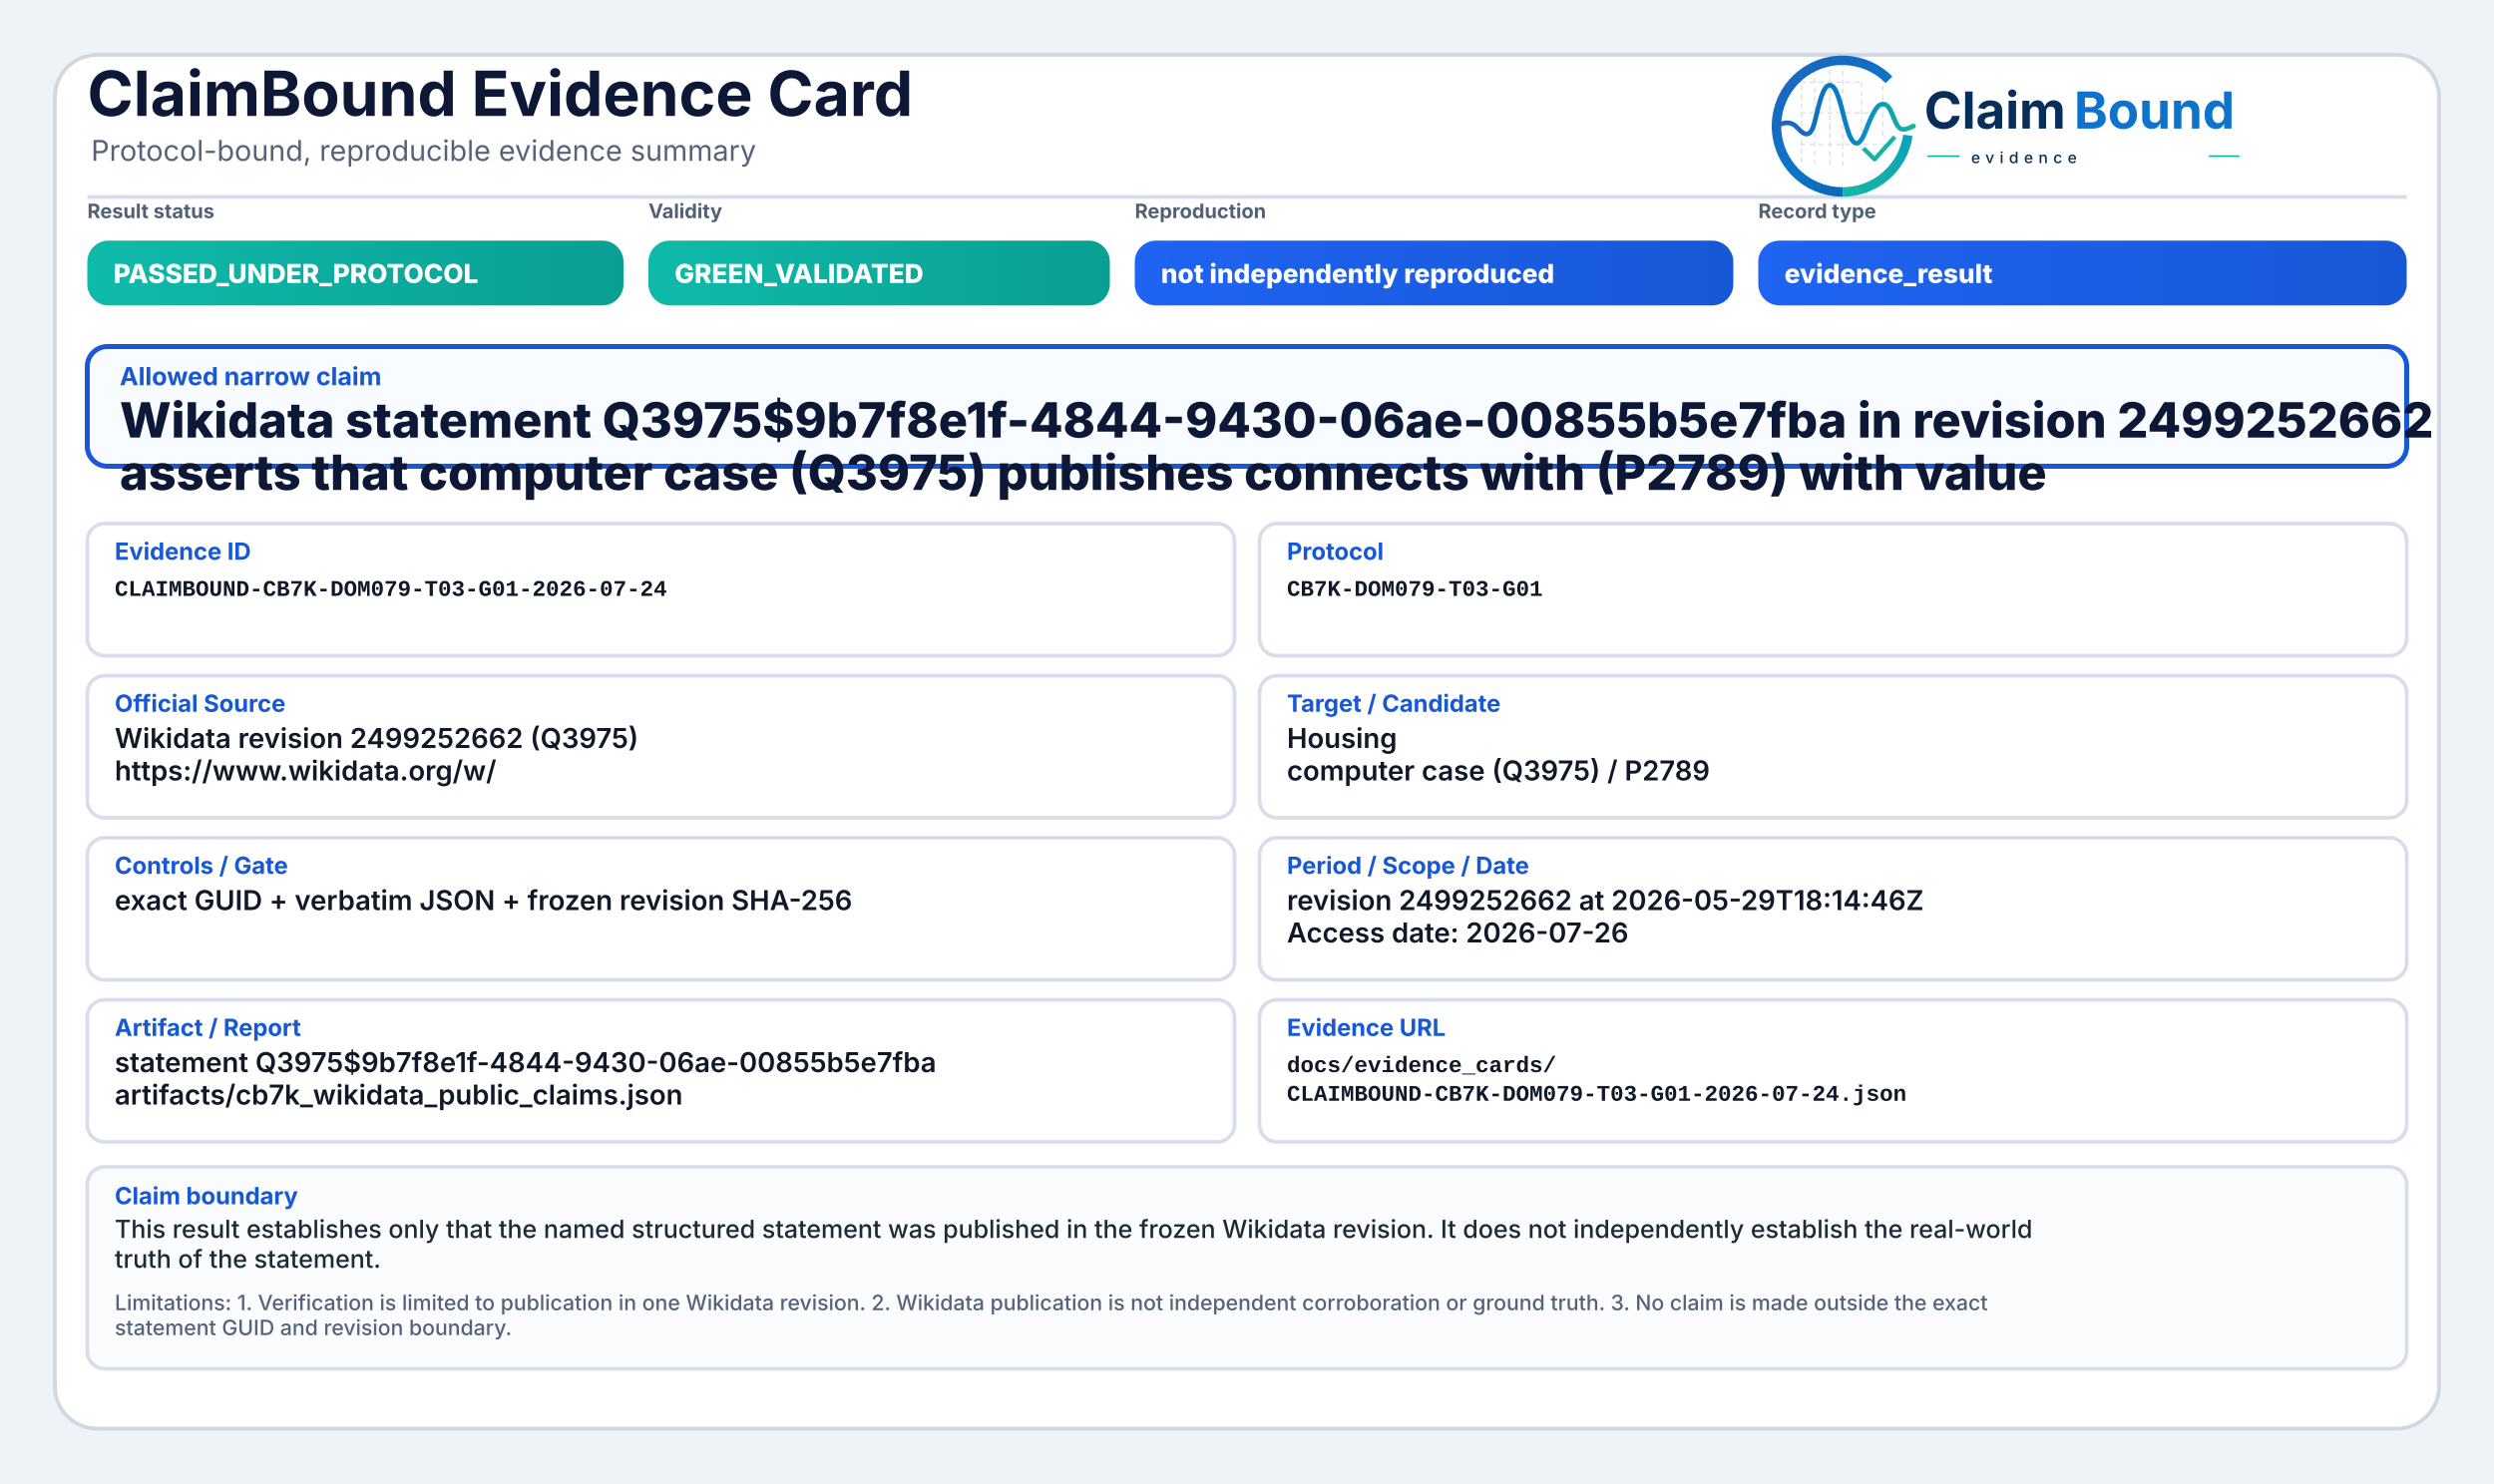
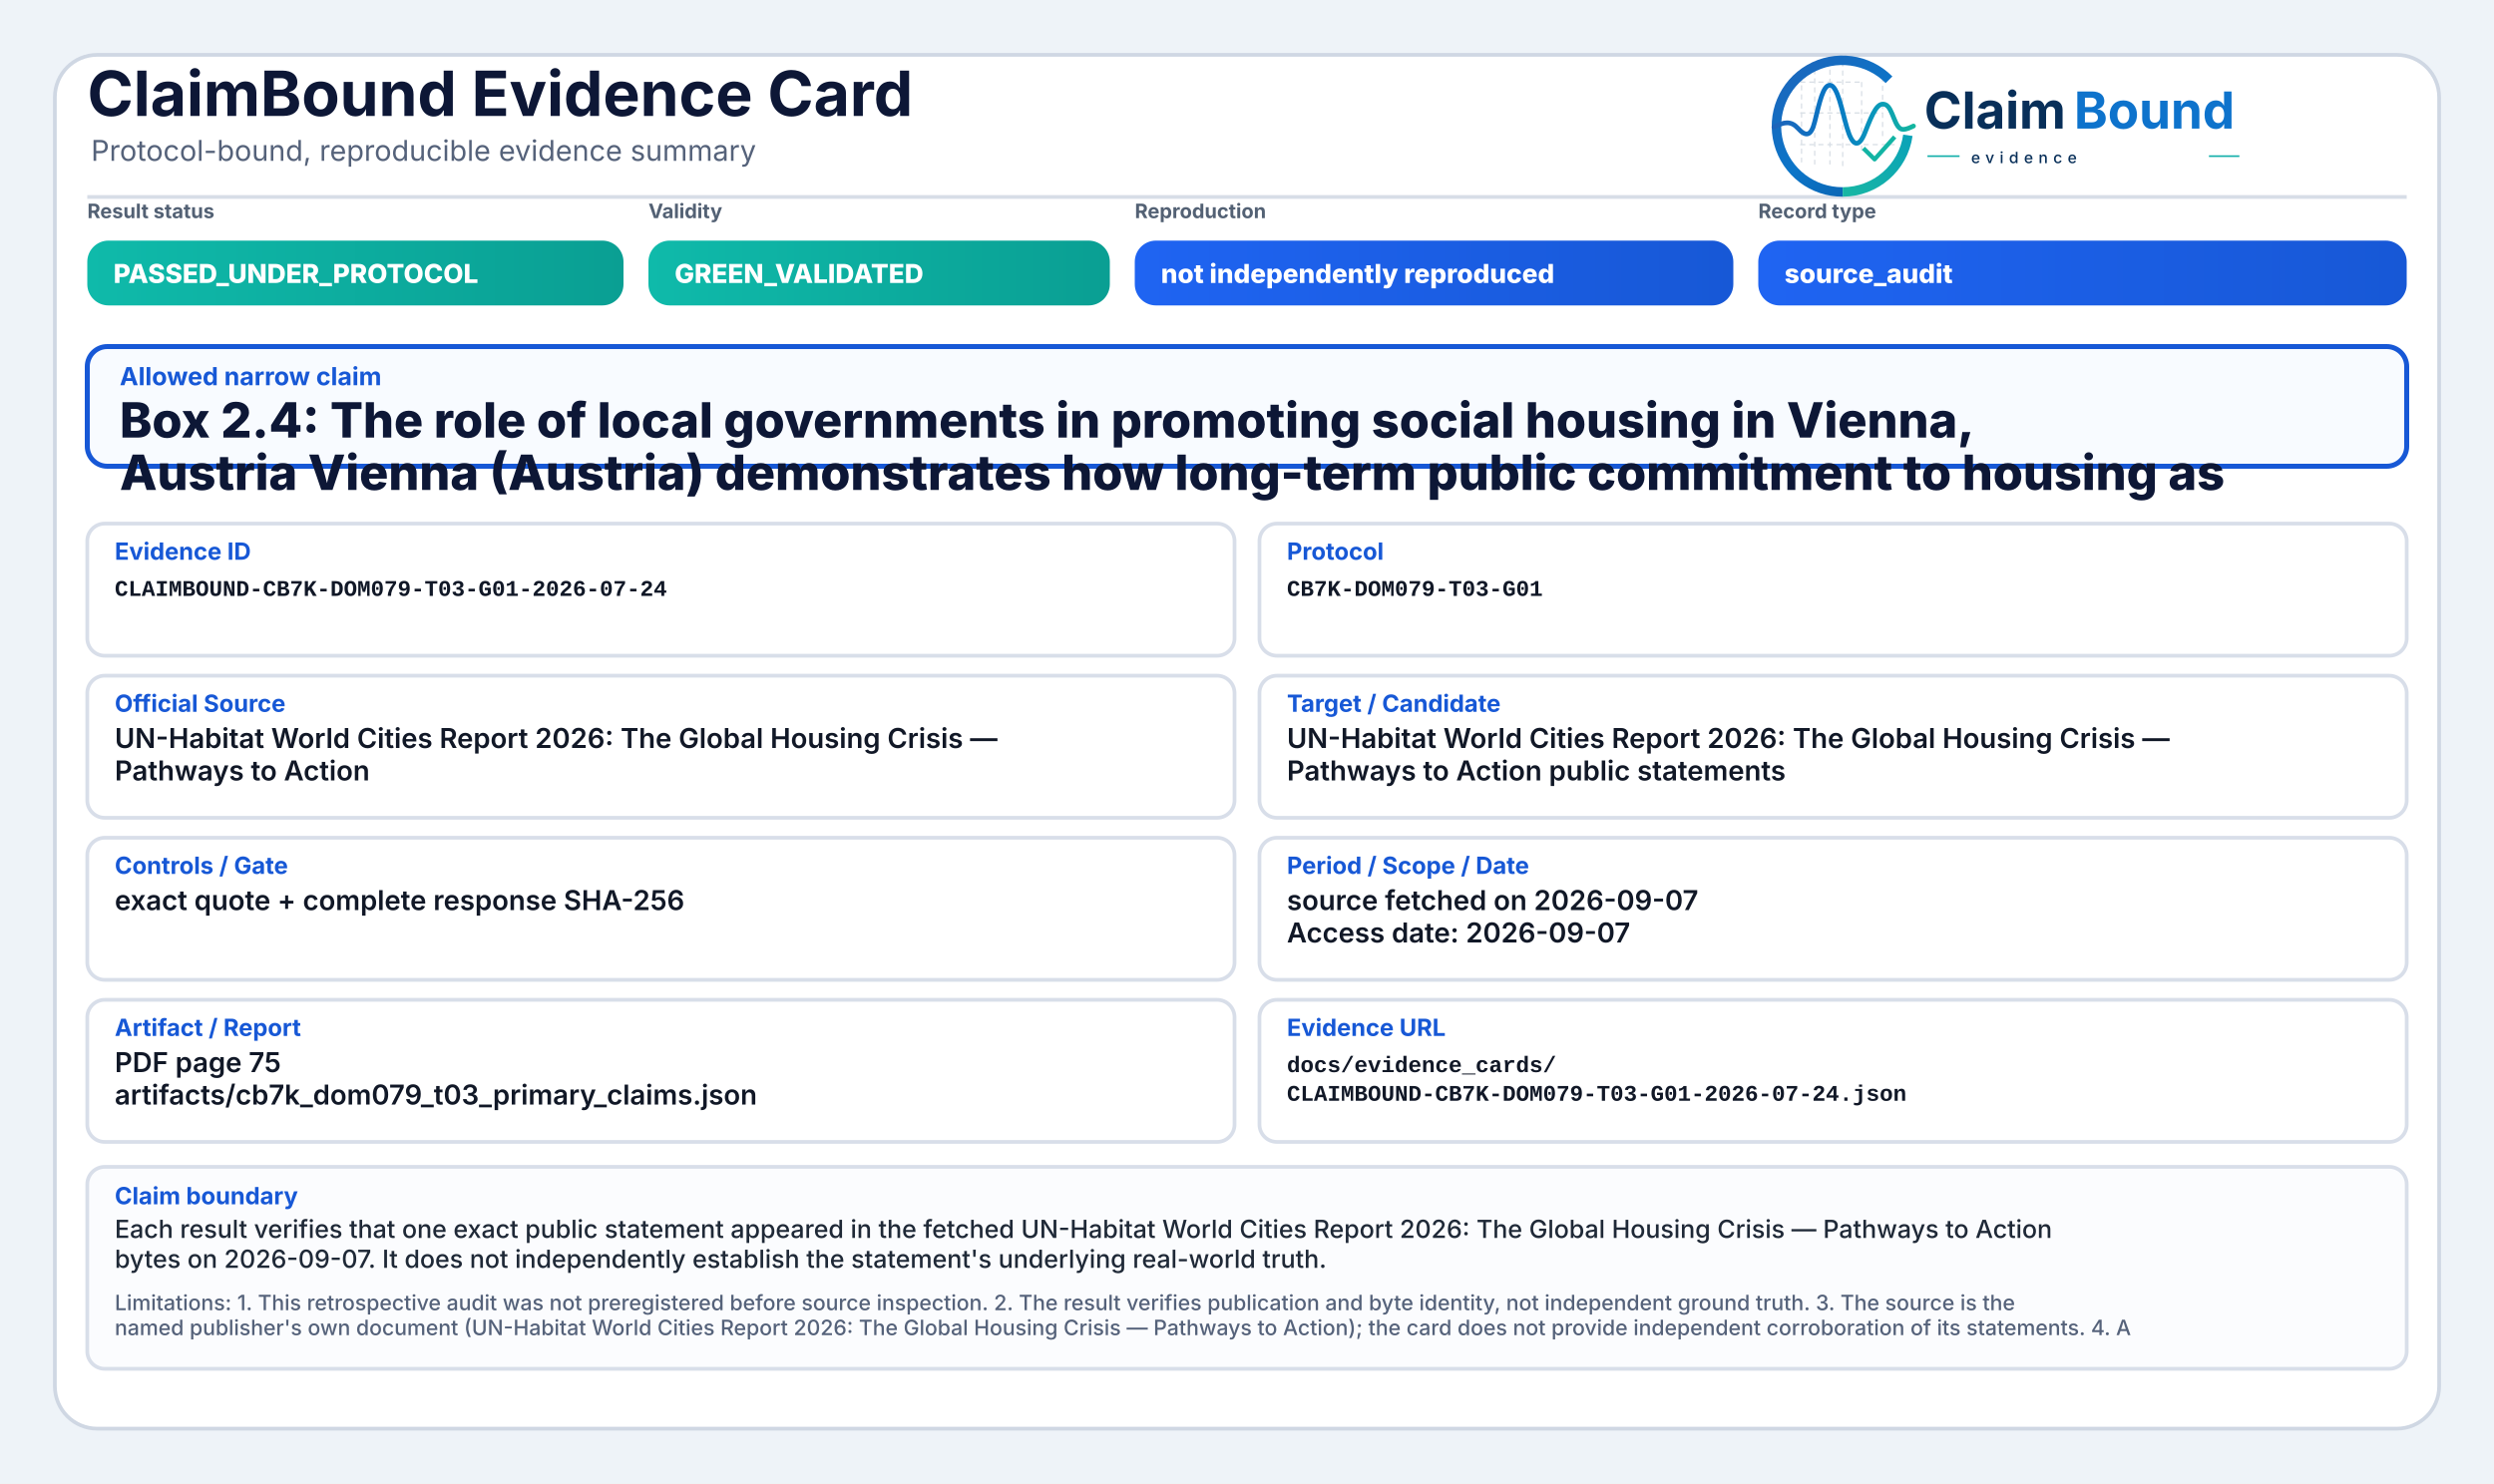
<svg xmlns="http://www.w3.org/2000/svg" width="2000" height="1190" viewBox="0 0 2000 1190" role="img" aria-label="ClaimBound Evidence Card">
  <defs>
    <linearGradient id="greenGrad" x1="0" y1="0" x2="1" y2="0">
      <stop offset="0%" stop-color="#0fbaaa" />
      <stop offset="100%" stop-color="#0a9f93" />
    </linearGradient>
    <linearGradient id="yellowGrad" x1="0" y1="0" x2="1" y2="0">
      <stop offset="0%" stop-color="#fbbf24" />
      <stop offset="100%" stop-color="#d97706" />
    </linearGradient>
    <linearGradient id="amberGrad" x1="0" y1="0" x2="1" y2="0">
      <stop offset="0%" stop-color="#f97316" />
      <stop offset="100%" stop-color="#c2410c" />
    </linearGradient>
    <linearGradient id="redGrad" x1="0" y1="0" x2="1" y2="0">
      <stop offset="0%" stop-color="#ef4444" />
      <stop offset="100%" stop-color="#b91c1c" />
    </linearGradient>
    <linearGradient id="grayGrad" x1="0" y1="0" x2="1" y2="0">
      <stop offset="0%" stop-color="#64748b" />
      <stop offset="100%" stop-color="#475569" />
    </linearGradient>
    <linearGradient id="blueGrad" x1="0" y1="0" x2="1" y2="0">
      <stop offset="0%" stop-color="#1f64f2" />
      <stop offset="100%" stop-color="#1758d6" />
    </linearGradient>
    <linearGradient id="logoRingBlue" x1="73" y1="453" x2="348" y2="793" gradientUnits="userSpaceOnUse">
      <stop offset="0" stop-color="#1E64BA" />
      <stop offset="0.55" stop-color="#0C75C8" />
      <stop offset="1" stop-color="#0A5FAB" />
    </linearGradient>
    <linearGradient id="logoRingTeal" x1="221" y1="792" x2="403" y2="594" gradientUnits="userSpaceOnUse">
      <stop offset="0" stop-color="#18B7A3" />
      <stop offset="1" stop-color="#089EBC" />
    </linearGradient>
    <linearGradient id="logoSignalGradient" x1="61" y1="628" x2="404" y2="628" gradientUnits="userSpaceOnUse">
      <stop offset="0" stop-color="#1E64BA" />
      <stop offset="0.43" stop-color="#0877C4" />
      <stop offset="0.72" stop-color="#0A97BB" />
      <stop offset="1" stop-color="#14B69E" />
    </linearGradient>
  </defs>
  <rect x="0" y="0" width="2000" height="1190" fill="#eef3f8" />
  <rect x="44" y="44" width="1912" height="1102" rx="34" fill="#ffffff" stroke="#cfd7e3" stroke-width="3" />
  <path d="M70 158 H1930" stroke="#d7dde7" stroke-width="3" />
  <text x="70" y="93" font-family="Inter, Segoe UI, Arial, sans-serif" font-size="50" font-weight="750" fill="#0d1736">ClaimBound Evidence Card</text>
  <text x="73" y="129" font-family="Inter, Segoe UI, Arial, sans-serif" font-size="23" font-weight="400" fill="#55627a">Protocol-bound, reproducible evidence summary</text>
  <g aria-label="ClaimBound evidence logo" transform="translate(1415,52) scale(0.33) translate(-40,-478)">
    <g stroke-linecap="butt" stroke-linejoin="round">
      <g stroke="#CBD3DC" stroke-width="3.2" stroke-linecap="round" stroke-dasharray="10 12" opacity="0.72">
        <path d="M130 507V714" />
        <path d="M162 490V719" />
        <path d="M199 491V719" />
        <path d="M230 471V726" />
        <path d="M276 521V690" />
        <path d="M327 508V650" />
        <path d="M128 520H277" />
        <path d="M128 595H327" />
        <path d="M128 672H355" />
      </g>
      <path d="M342.6 514.3A160 160 0 1 0 230 787" fill="none" stroke="url(#logoRingBlue)" stroke-width="23" />
      <path d="M230 787A160 160 0 0 0 388.4 649.3" fill="none" stroke="url(#logoRingTeal)" stroke-width="23" />
      <path d="M63 629.5C87 616.4 104.3 613.6 121.2 632.2C140.7 653.8 153.4 651.6 162.1 616.2C173.8 568.5 182.5 527.5 198.9 527.5C217.5 527.5 228.4 590.6 240.3 630.8C253.4 675.4 268.6 682.8 284.6 641.5C303.5 592.9 315.2 567.6 333.7 574.7C352.6 582 355.7 635.1 376.6 634.9C386.2 634.8 394 630.4 402 626.8" fill="none" stroke="url(#logoSignalGradient)" stroke-width="11.5" stroke-linecap="round" />
      <path d="M284 684.5L307.5 707.7L353 657" fill="none" stroke="#12B4A4" stroke-width="10.5" stroke-linecap="square" />
    </g>
    <text x="428" y="633" font-family="Inter, Segoe UI, Arial, sans-serif" font-size="124" font-weight="750" fill="#082F59" text-rendering="geometricPrecision">Claim</text>
    <text x="792" y="633" font-family="Inter, Segoe UI, Arial, sans-serif" font-size="124" font-weight="750" fill="#0E73CC" text-rendering="geometricPrecision">Bound</text>
    <line x1="436" y1="700" x2="514" y2="700" stroke="#11AFA9" stroke-width="4" />
    <text x="542" y="717" font-family="Inter, Segoe UI, Arial, sans-serif" font-size="38" font-weight="500" letter-spacing="13" fill="#082F59">evidence</text>
    <line x1="1120" y1="700" x2="1194" y2="700" stroke="#11AFA9" stroke-width="4" />
  </g>
  <text x="70" y="175" font-family="Inter, Segoe UI, Arial, sans-serif" font-size="16" font-weight="650" fill="#536174">Result status</text>
  <rect x="70" y="193" width="430" height="52" rx="17" fill="url(#greenGrad)" />
  <text x="91" y="227" font-family="Inter, Segoe UI, Arial, sans-serif" font-size="21" font-weight="800" fill="#ffffff">PASSED_UNDER_PROTOCOL</text>
  <text x="520" y="175" font-family="Inter, Segoe UI, Arial, sans-serif" font-size="16" font-weight="650" fill="#536174">Validity</text>
  <rect x="520" y="193" width="370" height="52" rx="17" fill="url(#greenGrad)" />
  <text x="541" y="227" font-family="Inter, Segoe UI, Arial, sans-serif" font-size="21" font-weight="800" fill="#ffffff">GREEN_VALIDATED</text>
  <text x="910" y="175" font-family="Inter, Segoe UI, Arial, sans-serif" font-size="16" font-weight="650" fill="#536174">Reproduction</text>
  <rect x="910" y="193" width="480" height="52" rx="17" fill="url(#blueGrad)" />
  <text x="931" y="227" font-family="Inter, Segoe UI, Arial, sans-serif" font-size="21" font-weight="800" fill="#ffffff">not independently reproduced</text>
  <text x="1410" y="175" font-family="Inter, Segoe UI, Arial, sans-serif" font-size="16" font-weight="650" fill="#536174">Record type</text>
  <rect x="1410" y="193" width="520" height="52" rx="17" fill="url(#blueGrad)" />
-   <text x="1431" y="227" font-family="Inter, Segoe UI, Arial, sans-serif" font-size="21" font-weight="800" fill="#ffffff">evidence_result</text>
+   <text x="1431" y="227" font-family="Inter, Segoe UI, Arial, sans-serif" font-size="21" font-weight="800" fill="#ffffff">source_audit</text>
  <rect x="70" y="278" width="1860" height="96" rx="16" fill="#f8fbff" stroke="#1758d6" stroke-width="4" />
  <text x="96" y="309" font-family="Inter, Segoe UI, Arial, sans-serif" font-size="20" font-weight="750" fill="#1758d6">Allowed narrow claim</text>
-   <text x="96" y="351" font-family="Inter, Segoe UI, Arial, sans-serif" font-size="39" font-weight="800" fill="#0d1736">Wikidata statement Q3975$9b7f8e1f-4844-9430-06ae-00855b5e7fba in revision 2499252662</text>
-   <text x="96" y="393" font-family="Inter, Segoe UI, Arial, sans-serif" font-size="39" font-weight="800" fill="#0d1736">asserts that computer case (Q3975) publishes connects with (P2789) with value</text>
+   <text x="96" y="351" font-family="Inter, Segoe UI, Arial, sans-serif" font-size="39" font-weight="800" fill="#0d1736">Box 2.4: The role of local governments in promoting social housing in Vienna,</text>
+   <text x="96" y="393" font-family="Inter, Segoe UI, Arial, sans-serif" font-size="39" font-weight="800" fill="#0d1736">Austria Vienna (Austria) demonstrates how long-term public commitment to housing as</text>
  <rect x="70" y="420" width="920" height="106" rx="14" fill="#ffffff" stroke="#d8dee9" stroke-width="3" />
  <text x="92" y="449" font-family="Inter, Segoe UI, Arial, sans-serif" font-size="19" font-weight="750" fill="#1758d6">Evidence ID</text>
  <text x="92" y="478" font-family="SFMono-Regular, Consolas, Liberation Mono, monospace" font-size="18" font-weight="600" fill="#111827">CLAIMBOUND-CB7K-DOM079-T03-G01-2026-07-24</text>
  <rect x="1010" y="420" width="920" height="106" rx="14" fill="#ffffff" stroke="#d8dee9" stroke-width="3" />
  <text x="1032" y="449" font-family="Inter, Segoe UI, Arial, sans-serif" font-size="19" font-weight="750" fill="#1758d6">Protocol</text>
  <text x="1032" y="478" font-family="SFMono-Regular, Consolas, Liberation Mono, monospace" font-size="18" font-weight="600" fill="#111827">CB7K-DOM079-T03-G01</text>
  <rect x="70" y="542" width="920" height="114" rx="14" fill="#ffffff" stroke="#d8dee9" stroke-width="3" />
  <text x="92" y="571" font-family="Inter, Segoe UI, Arial, sans-serif" font-size="19" font-weight="750" fill="#1758d6">Official Source</text>
-   <text x="92" y="600" font-family="Inter, Segoe UI, Arial, sans-serif" font-size="22" font-weight="600" fill="#111827">Wikidata revision 2499252662 (Q3975)</text>
-   <text x="92" y="626" font-family="Inter, Segoe UI, Arial, sans-serif" font-size="22" font-weight="600" fill="#111827">https://www.wikidata.org/w/</text>
+   <text x="92" y="600" font-family="Inter, Segoe UI, Arial, sans-serif" font-size="22" font-weight="600" fill="#111827">UN-Habitat World Cities Report 2026: The Global Housing Crisis —</text>
+   <text x="92" y="626" font-family="Inter, Segoe UI, Arial, sans-serif" font-size="22" font-weight="600" fill="#111827">Pathways to Action</text>
  <rect x="1010" y="542" width="920" height="114" rx="14" fill="#ffffff" stroke="#d8dee9" stroke-width="3" />
  <text x="1032" y="571" font-family="Inter, Segoe UI, Arial, sans-serif" font-size="19" font-weight="750" fill="#1758d6">Target / Candidate</text>
-   <text x="1032" y="600" font-family="Inter, Segoe UI, Arial, sans-serif" font-size="22" font-weight="600" fill="#111827">Housing</text>
-   <text x="1032" y="626" font-family="Inter, Segoe UI, Arial, sans-serif" font-size="22" font-weight="600" fill="#111827">computer case (Q3975) / P2789</text>
+   <text x="1032" y="600" font-family="Inter, Segoe UI, Arial, sans-serif" font-size="22" font-weight="600" fill="#111827">UN-Habitat World Cities Report 2026: The Global Housing Crisis —</text>
+   <text x="1032" y="626" font-family="Inter, Segoe UI, Arial, sans-serif" font-size="22" font-weight="600" fill="#111827">Pathways to Action public statements</text>
  <rect x="70" y="672" width="920" height="114" rx="14" fill="#ffffff" stroke="#d8dee9" stroke-width="3" />
  <text x="92" y="701" font-family="Inter, Segoe UI, Arial, sans-serif" font-size="19" font-weight="750" fill="#1758d6">Controls / Gate</text>
-   <text x="92" y="730" font-family="Inter, Segoe UI, Arial, sans-serif" font-size="22" font-weight="600" fill="#111827">exact GUID + verbatim JSON + frozen revision SHA-256</text>
+   <text x="92" y="730" font-family="Inter, Segoe UI, Arial, sans-serif" font-size="22" font-weight="600" fill="#111827">exact quote + complete response SHA-256</text>
  <rect x="1010" y="672" width="920" height="114" rx="14" fill="#ffffff" stroke="#d8dee9" stroke-width="3" />
  <text x="1032" y="701" font-family="Inter, Segoe UI, Arial, sans-serif" font-size="19" font-weight="750" fill="#1758d6">Period / Scope / Date</text>
-   <text x="1032" y="730" font-family="Inter, Segoe UI, Arial, sans-serif" font-size="22" font-weight="600" fill="#111827">revision 2499252662 at 2026-05-29T18:14:46Z</text>
-   <text x="1032" y="756" font-family="Inter, Segoe UI, Arial, sans-serif" font-size="22" font-weight="600" fill="#111827">Access date: 2026-07-26</text>
+   <text x="1032" y="730" font-family="Inter, Segoe UI, Arial, sans-serif" font-size="22" font-weight="600" fill="#111827">source fetched on 2026-09-07</text>
+   <text x="1032" y="756" font-family="Inter, Segoe UI, Arial, sans-serif" font-size="22" font-weight="600" fill="#111827">Access date: 2026-09-07</text>
  <rect x="70" y="802" width="920" height="114" rx="14" fill="#ffffff" stroke="#d8dee9" stroke-width="3" />
  <text x="92" y="831" font-family="Inter, Segoe UI, Arial, sans-serif" font-size="19" font-weight="750" fill="#1758d6">Artifact / Report</text>
-   <text x="92" y="860" font-family="Inter, Segoe UI, Arial, sans-serif" font-size="22" font-weight="600" fill="#111827">statement Q3975$9b7f8e1f-4844-9430-06ae-00855b5e7fba</text>
-   <text x="92" y="886" font-family="Inter, Segoe UI, Arial, sans-serif" font-size="22" font-weight="600" fill="#111827">artifacts/cb7k_wikidata_public_claims.json</text>
+   <text x="92" y="860" font-family="Inter, Segoe UI, Arial, sans-serif" font-size="22" font-weight="600" fill="#111827">PDF page 75</text>
+   <text x="92" y="886" font-family="Inter, Segoe UI, Arial, sans-serif" font-size="22" font-weight="600" fill="#111827">artifacts/cb7k_dom079_t03_primary_claims.json</text>
  <rect x="1010" y="802" width="920" height="114" rx="14" fill="#ffffff" stroke="#d8dee9" stroke-width="3" />
  <text x="1032" y="831" font-family="Inter, Segoe UI, Arial, sans-serif" font-size="19" font-weight="750" fill="#1758d6">Evidence URL</text>
  <text x="1032" y="860" font-family="SFMono-Regular, Consolas, Liberation Mono, monospace" font-size="18" font-weight="600" fill="#111827">docs/evidence_cards/</text>
  <text x="1032" y="883" font-family="SFMono-Regular, Consolas, Liberation Mono, monospace" font-size="18" font-weight="600" fill="#111827">CLAIMBOUND-CB7K-DOM079-T03-G01-2026-07-24.json</text>
  <rect x="70" y="936" width="1860" height="162" rx="14" fill="#fbfcfe" stroke="#d8dee9" stroke-width="3" />
  <text x="92" y="966" font-family="Inter, Segoe UI, Arial, sans-serif" font-size="19" font-weight="750" fill="#1758d6">Claim boundary</text>
-   <text x="92" y="993" font-family="Inter, Segoe UI, Arial, sans-serif" font-size="20" font-weight="500" fill="#1f2937">This result establishes only that the named structured statement was published in the frozen Wikidata revision. It does not independently establish the real-world</text>
-   <text x="92" y="1017" font-family="Inter, Segoe UI, Arial, sans-serif" font-size="20" font-weight="500" fill="#1f2937">truth of the statement.</text>
-   <text x="92" y="1051" font-family="Inter, Segoe UI, Arial, sans-serif" font-size="17" font-weight="500" fill="#55627a">Limitations: 1. Verification is limited to publication in one Wikidata revision. 2. Wikidata publication is not independent corroboration or ground truth. 3. No claim is made outside the exact</text>
-   <text x="92" y="1071" font-family="Inter, Segoe UI, Arial, sans-serif" font-size="17" font-weight="500" fill="#55627a">statement GUID and revision boundary.</text>
+   <text x="92" y="993" font-family="Inter, Segoe UI, Arial, sans-serif" font-size="20" font-weight="500" fill="#1f2937">Each result verifies that one exact public statement appeared in the fetched UN-Habitat World Cities Report 2026: The Global Housing Crisis — Pathways to Action</text>
+   <text x="92" y="1017" font-family="Inter, Segoe UI, Arial, sans-serif" font-size="20" font-weight="500" fill="#1f2937">bytes on 2026-09-07. It does not independently establish the statement's underlying real-world truth.</text>
+   <text x="92" y="1051" font-family="Inter, Segoe UI, Arial, sans-serif" font-size="17" font-weight="500" fill="#55627a">Limitations: 1. This retrospective audit was not preregistered before source inspection. 2. The result verifies publication and byte identity, not independent ground truth. 3. The source is the</text>
+   <text x="92" y="1071" font-family="Inter, Segoe UI, Arial, sans-serif" font-size="17" font-weight="500" fill="#55627a">named publisher's own document (UN-Habitat World Cities Report 2026: The Global Housing Crisis — Pathways to Action); the card does not provide independent corroboration of its statements. 4. A</text>
</svg>
